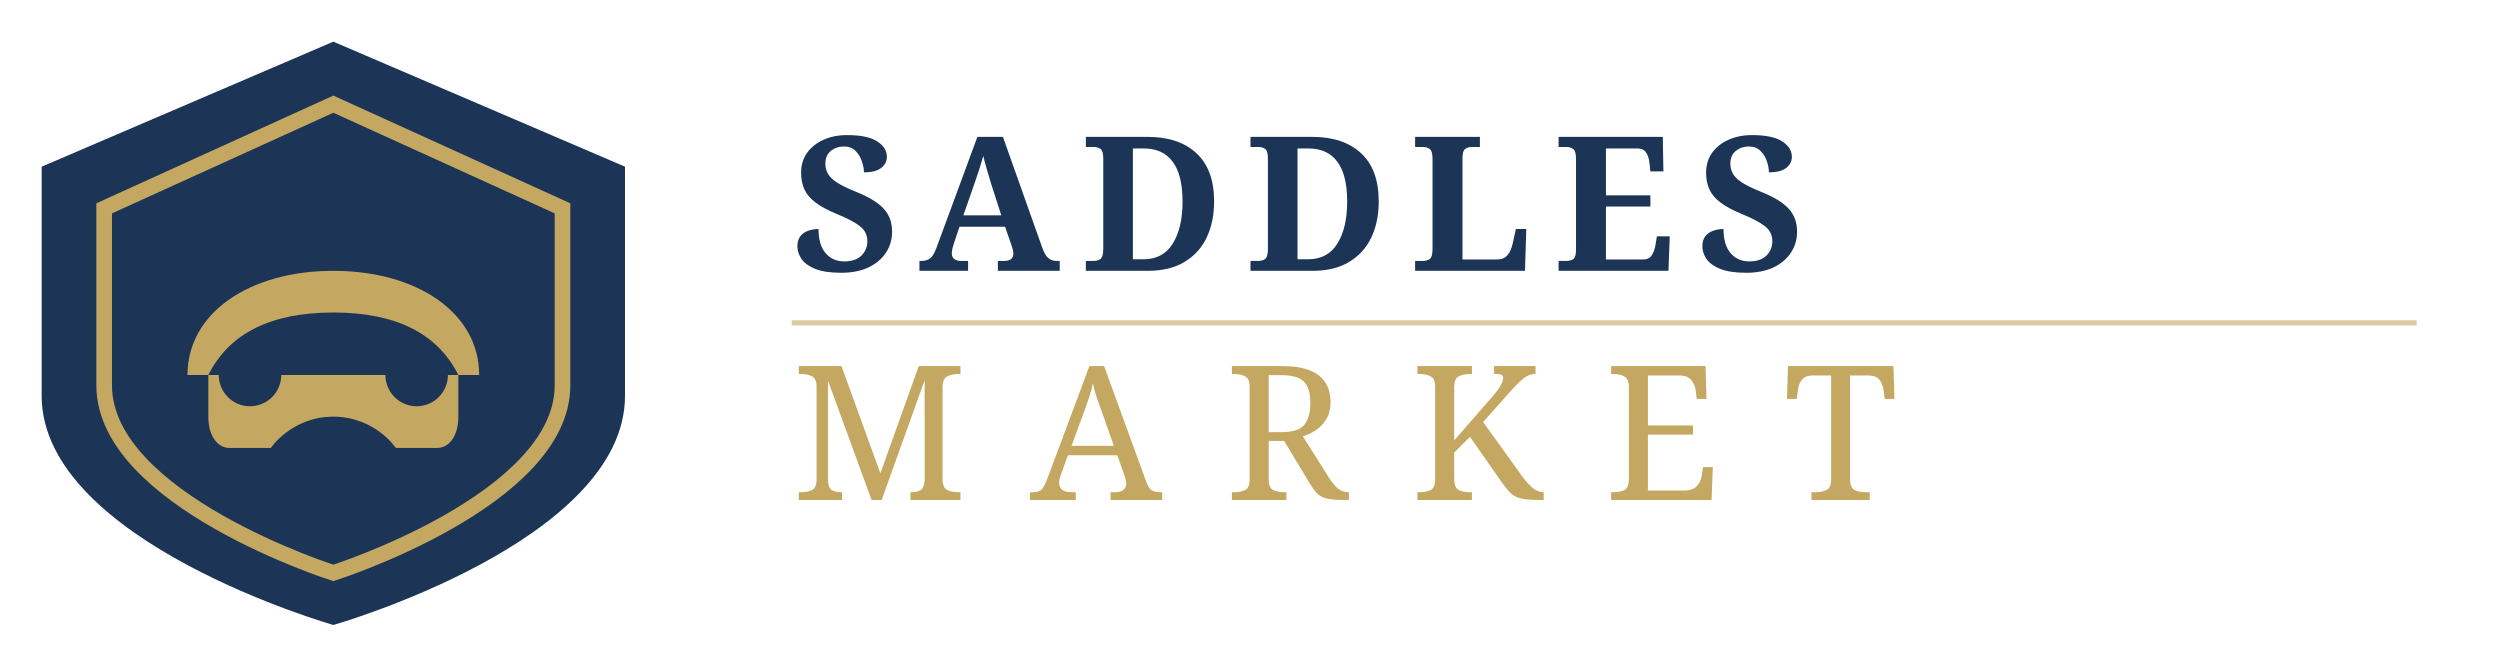
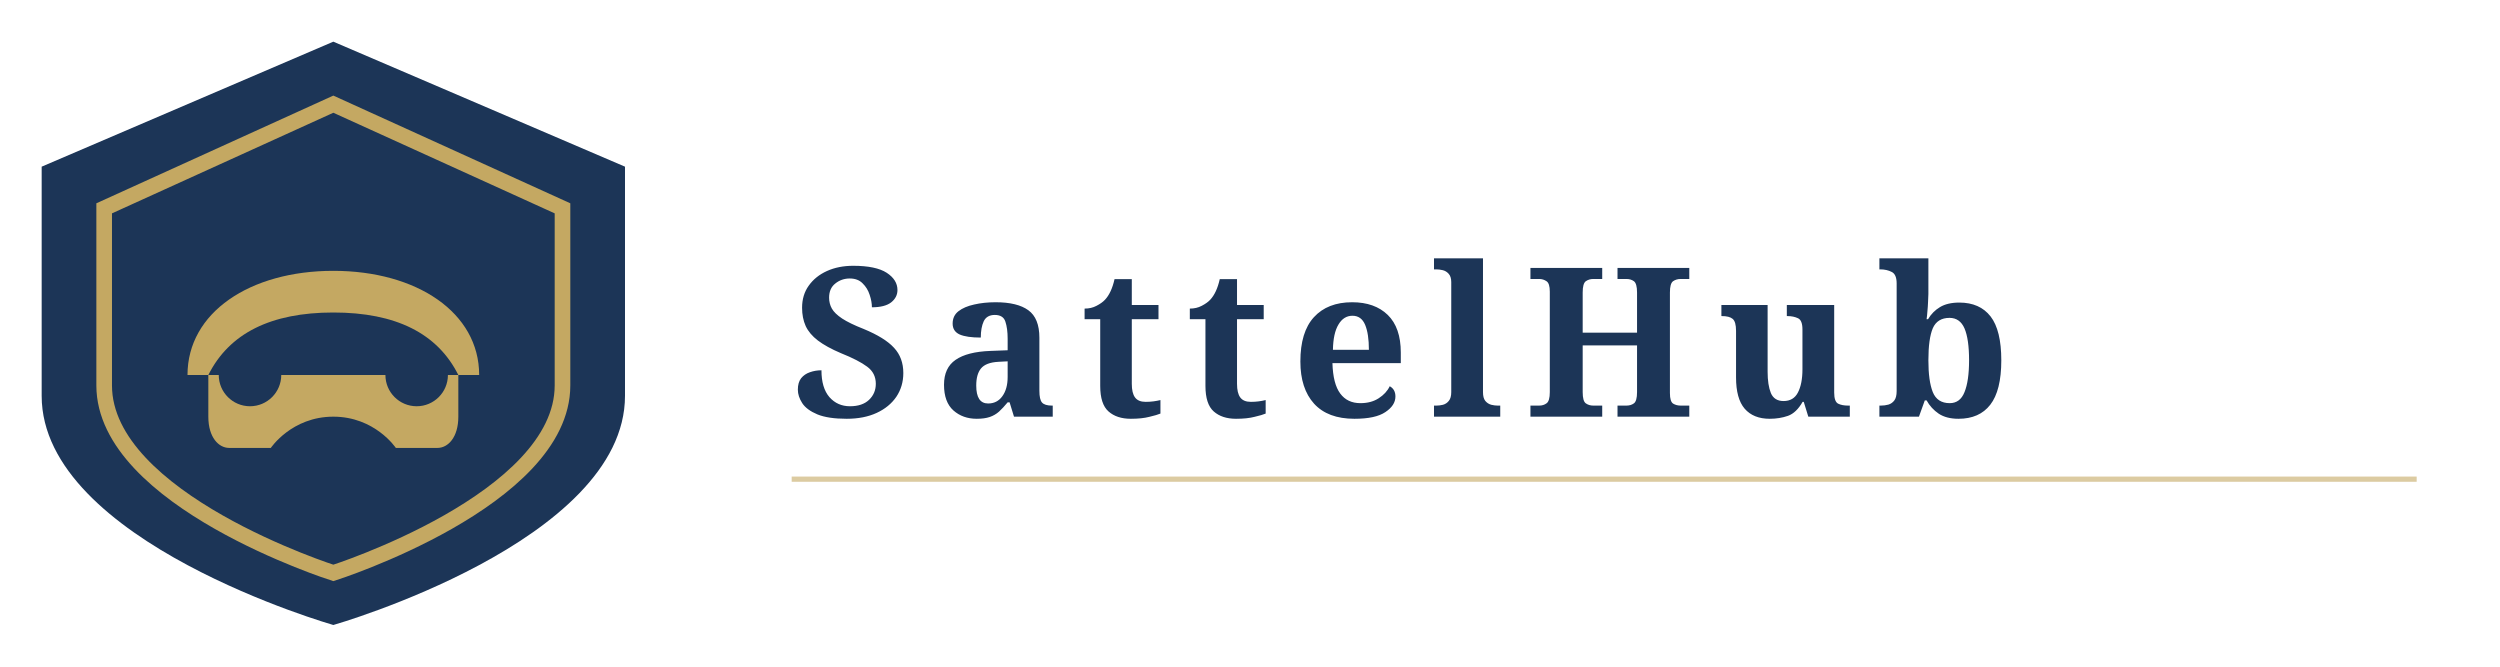
<svg xmlns="http://www.w3.org/2000/svg" viewBox="0 0 240 64" fill="none">
  <g transform="translate(4,4)">
    <path d="M28 0 L56 12 L56 34 C56 48 28 56 28 56 C28 56 0 48 0 34 L0 12 Z" fill="#1C3557" />
    <path d="M28 6 L50 16 L50 33 C50 44 28 51 28 51 C28 51 6 44 6 33 L6 16 Z" fill="none" stroke="#C4A862" stroke-width="1.5" />
    <path d="M14 32 C14 26 20 22 28 22 C36 22 42 26 42 32 L40 32 C38 28 34 26 28 26 C22 26 18 28 16 32 Z" fill="#C4A862" />
    <path d="M16 32 L16 36 C16 38 17 39 18 39 L22 39 C22 39 24 36 28 36 C32 36 34 39 34 39 L38 39 C39 39 40 38 40 36 L40 32 Z" fill="#C4A862" />
    <circle cx="20" cy="32" r="3" fill="#1C3557" />
    <circle cx="36" cy="32" r="3" fill="#1C3557" />
  </g>
-   <text x="76" y="26" font-family="Georgia, serif" font-size="18" font-weight="700" letter-spacing="2" fill="#1C3557">SADDLES</text>
-   <text x="76" y="48" font-family="Georgia, serif" font-size="18" font-weight="400" letter-spacing="6" fill="#C4A862">MARKET</text>
-   <line x1="76" y1="31" x2="232" y2="31" stroke="#C4A862" stroke-width="0.5" opacity="0.6" />
+   <text x="76" y="40" font-family="Georgia, serif" font-size="20" font-weight="700" letter-spacing="2" fill="#1C3557">SattelHub</text>
+   <line x1="76" y1="46" x2="232" y2="46" stroke="#C4A862" stroke-width="0.5" opacity="0.6" />
</svg>
